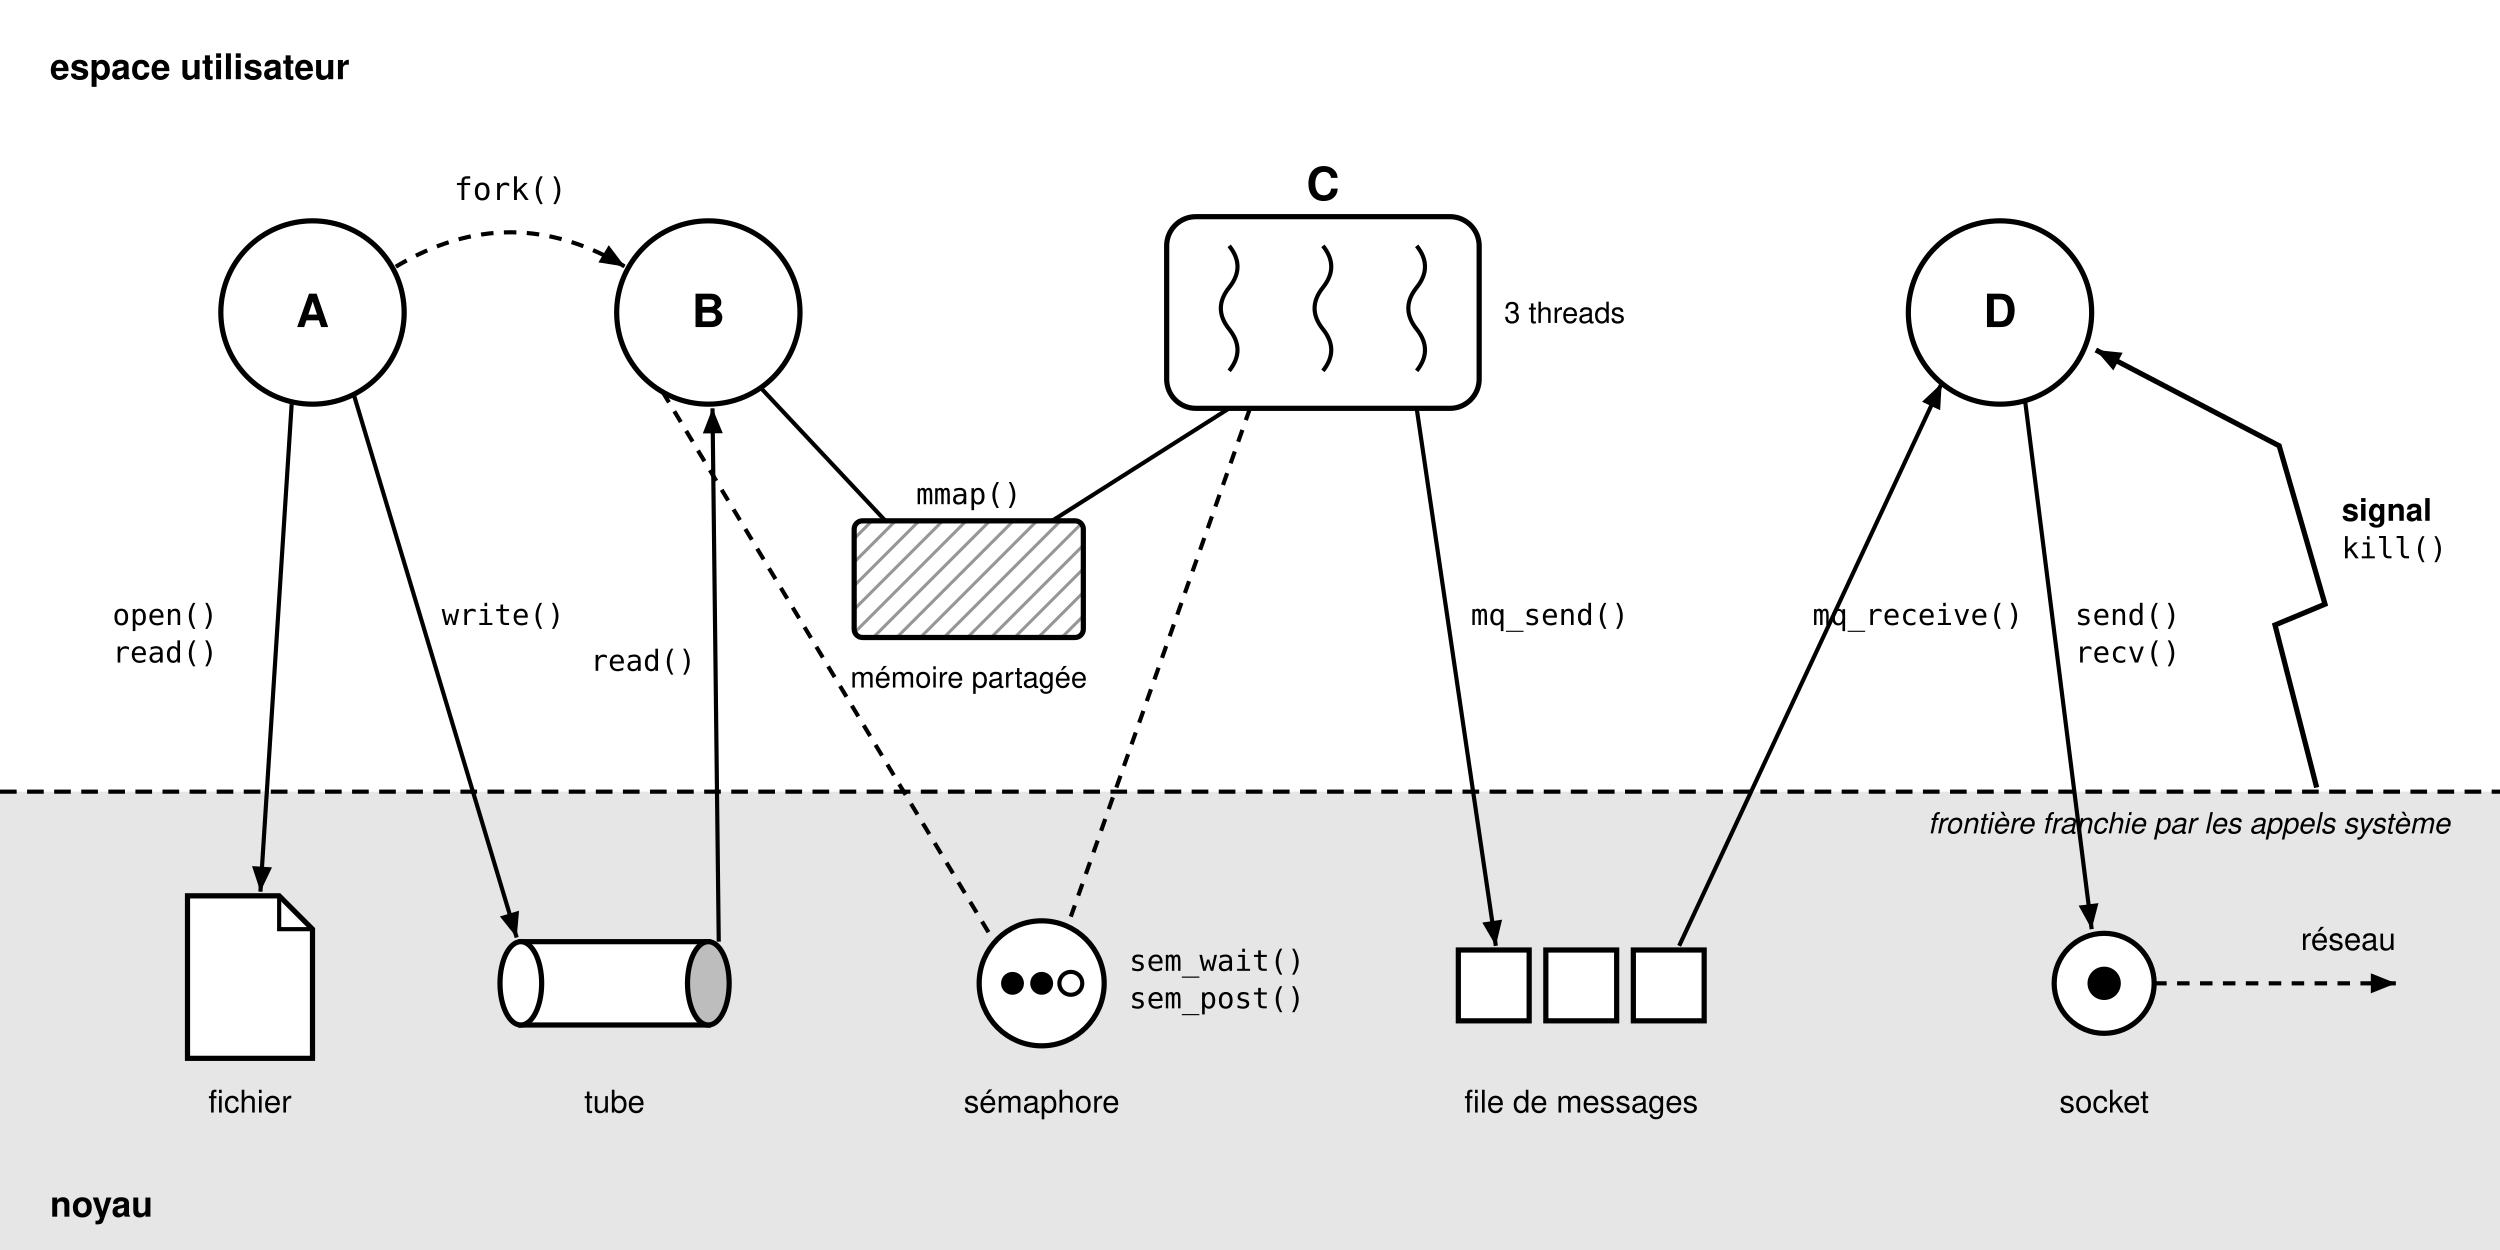
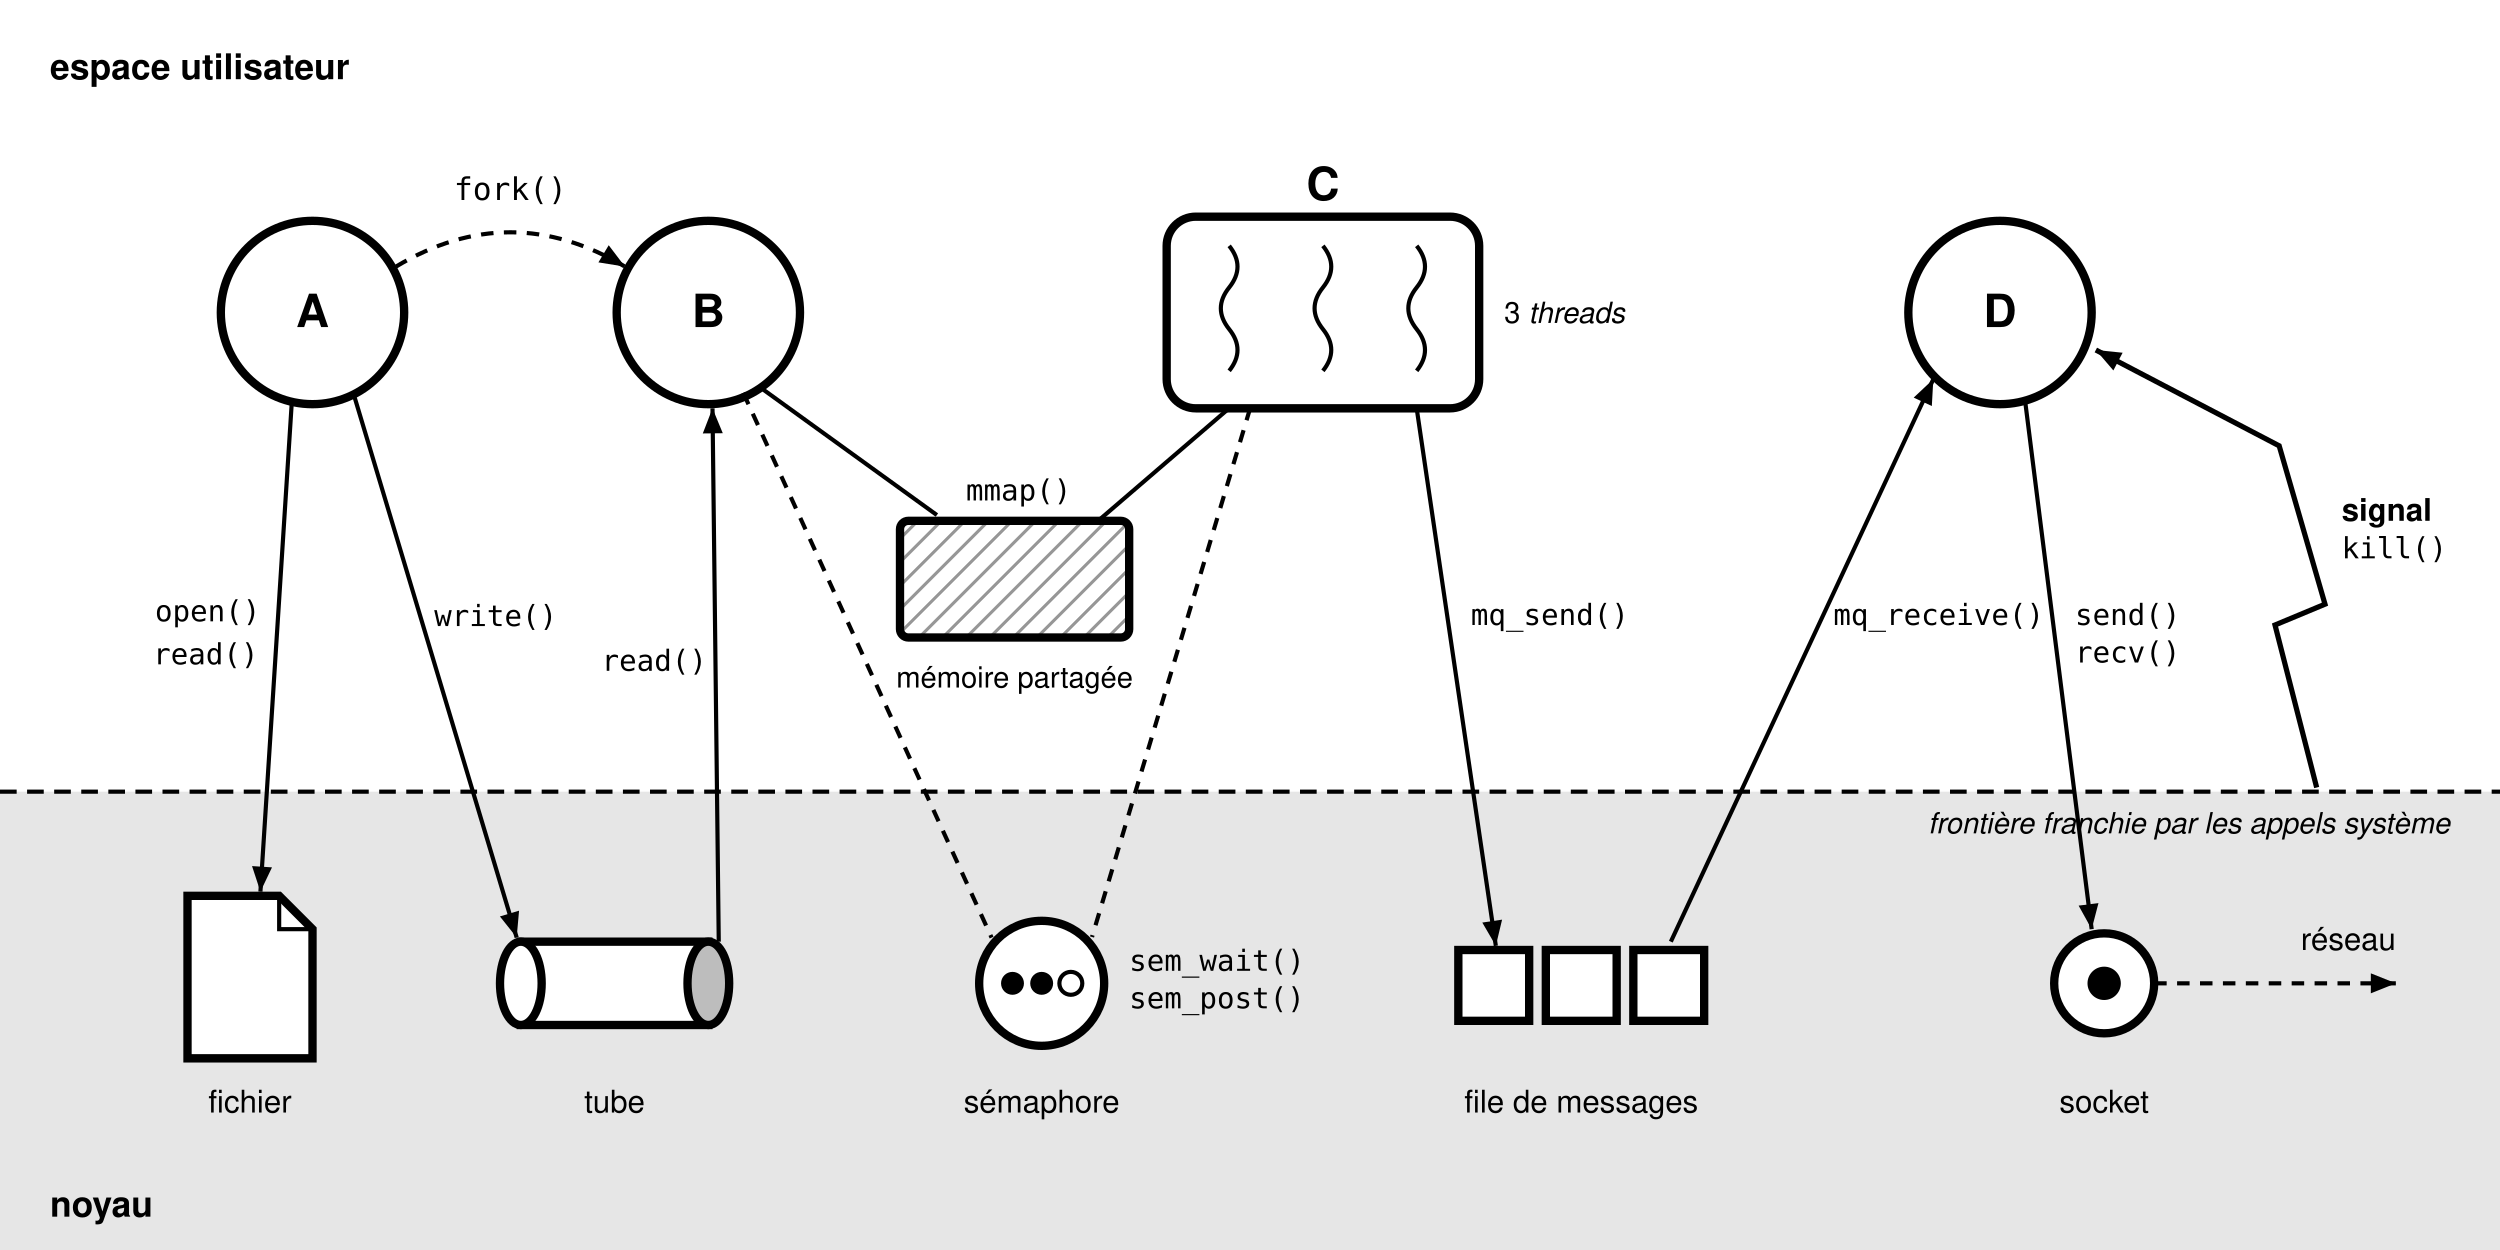
- <svg xmlns="http://www.w3.org/2000/svg" width="1200" height="600" viewBox="0 0 1200 600">
-   <rect width="100%" height="100%" fill="white" />
-   <defs>
+ <svg xmlns="http://www.w3.org/2000/svg" xmlns:xlink="http://www.w3.org/1999/xlink" width="1200" height="600" viewBox="0 0 1200 600" version="1.1" id="svg41">
+   <defs id="defs2">
+     <pattern xlink:href="#hachures" id="pattern41" patternTransform="rotate(45,11,26.55635)" />
    <marker id="fleche" viewBox="0 0 10 8" refX="10" refY="4" markerWidth="12" markerHeight="10" markerUnits="userSpaceOnUse" orient="auto">
-       <path d="M0,0 L10,4 L0,8 z" fill="#000" />
+       <path d="M0,0 L10,4 L0,8 z" fill="#000" id="path1" />
    </marker>
    <pattern id="hachures" width="8" height="8" patternUnits="userSpaceOnUse" patternTransform="rotate(45)">
-       <rect width="8" height="8" fill="white" />
-       <line x1="0" y1="0" x2="0" y2="8" stroke="#9a9a9a" stroke-width="3" />
+       <rect width="8" height="8" fill="white" id="rect2" />
+       <line x1="0" y1="0" x2="0" y2="8" stroke="#9a9a9a" stroke-width="3" id="line2" />
    </pattern>
  </defs>
-   <g font-family="SF Pro Text, Helvetica, Arial, sans-serif" fill="#000">
-     <rect x="0" y="380" width="1200" height="220" fill="#e6e6e6" />
-     <line x1="0" y1="380" x2="1200" y2="380" stroke="#000" stroke-width="2" stroke-dasharray="8 5" />
-     <text x="24" y="38" font-size="17" font-weight="bold">espace utilisateur</text>
-     <text x="24" y="584" font-size="17" font-weight="bold">noyau</text>
-     <text x="1176" y="400" font-size="14" font-style="italic" text-anchor="end">frontière franchie par les appels système</text>
-     <circle cx="150" cy="150" r="44" fill="white" stroke="#000" stroke-width="2.5" />
-     <text x="150" y="157" font-size="22" font-weight="bold" text-anchor="middle">A</text>
-     <circle cx="340" cy="150" r="44" fill="white" stroke="#000" stroke-width="2.5" />
-     <text x="340" y="157" font-size="22" font-weight="bold" text-anchor="middle">B</text>
-     <path d="M190,128 Q245,95 300,128" fill="none" stroke="#000" stroke-width="2" stroke-dasharray="6 5" marker-end="url(#fleche)" />
-     <text x="245" y="96" font-size="15" text-anchor="middle" font-family="SF Mono, Menlo, monospace">fork()</text>
-     <rect x="560" y="104" width="150" height="92" rx="14" fill="white" stroke="#000" stroke-width="2.5" />
-     <text x="635" y="96" font-size="22" font-weight="bold" text-anchor="middle">C</text>
-     <g fill="none" stroke="#000" stroke-width="2">
-       <path d="M590,118 q8,10 0,20 q-8,10 0,20 q8,10 0,20" />
-       <path d="M635,118 q8,10 0,20 q-8,10 0,20 q8,10 0,20" />
-       <path d="M680,118 q8,10 0,20 q-8,10 0,20 q8,10 0,20" />
+   <g id="g42">
+     <rect width="100%" height="100%" fill="white" id="rect1" />
+     <rect x="0" y="380" width="1200" height="220" fill="#e6e6e6" id="rect3" style="font-family:'SF Pro Text', Helvetica, Arial, sans-serif" />
+     <line x1="0" y1="380" x2="1200" y2="380" stroke="#000000" stroke-width="2" stroke-dasharray="8, 5" id="line3" style="font-family:'SF Pro Text', Helvetica, Arial, sans-serif;fill:#000000" />
+     <text x="24" y="38" font-size="17px" font-weight="bold" id="text3" style="font-family:'SF Pro Text', Helvetica, Arial, sans-serif;fill:#000000">espace utilisateur</text>
+     <text x="24" y="584" font-size="17px" font-weight="bold" id="text4" style="font-family:'SF Pro Text', Helvetica, Arial, sans-serif;fill:#000000">noyau</text>
+     <text x="1176" y="400" font-size="14px" font-style="italic" text-anchor="end" id="text5" style="font-family:'SF Pro Text', Helvetica, Arial, sans-serif;fill:#000000">frontière franchie par les appels système</text>
+     <circle cx="150" cy="150" r="44" fill="#ffffff" stroke="#000000" stroke-width="2.5" id="circle5" style="font-family:'SF Pro Text', Helvetica, Arial, sans-serif;stroke-width:4;stroke-dasharray:none" />
+     <text x="150" y="157" font-size="22px" font-weight="bold" text-anchor="middle" id="text6" style="font-family:'SF Pro Text', Helvetica, Arial, sans-serif;fill:#000000">A</text>
+     <circle cx="340" cy="150" r="44" fill="#ffffff" stroke="#000000" stroke-width="2.5" id="circle6" style="font-family:'SF Pro Text', Helvetica, Arial, sans-serif;stroke-width:4;stroke-dasharray:none" />
+     <text x="340" y="157" font-size="22px" font-weight="bold" text-anchor="middle" id="text7" style="font-family:'SF Pro Text', Helvetica, Arial, sans-serif;fill:#000000">B</text>
+     <path d="m 190,128 q 55,-33 110,0" fill="none" stroke="#000000" stroke-width="2" stroke-dasharray="6, 5" marker-end="url(#fleche)" id="path7" style="font-family:'SF Pro Text', Helvetica, Arial, sans-serif" />
+     <text x="245" y="96" font-size="15px" text-anchor="middle" font-family="'SF Mono', Menlo, monospace" id="text8" style="fill:#000000">fork()</text>
+     <rect x="560" y="104" width="150" height="92" rx="14" fill="#ffffff" stroke="#000000" stroke-width="2.5" id="rect8" style="font-family:'SF Pro Text', Helvetica, Arial, sans-serif;stroke-width:4;stroke-dasharray:none" />
+     <text x="635" y="96" font-size="22px" font-weight="bold" text-anchor="middle" id="text9" style="font-family:'SF Pro Text', Helvetica, Arial, sans-serif;fill:#000000">C</text>
+     <g fill="none" stroke="#000000" stroke-width="2" id="g11" style="font-family:'SF Pro Text', Helvetica, Arial, sans-serif">
+       <path d="m 590,118 q 8,10 0,20 -8,10 0,20 8,10 0,20" id="path9" />
+       <path d="m 635,118 q 8,10 0,20 -8,10 0,20 8,10 0,20" id="path10" />
+       <path d="m 680,118 q 8,10 0,20 -8,10 0,20 8,10 0,20" id="path11" />
    </g>
-     <text x="722" y="155" font-size="14" text-anchor="start">3 threads</text>
-     <circle cx="960" cy="150" r="44" fill="white" stroke="#000" stroke-width="2.5" />
-     <text x="960" y="157" font-size="22" font-weight="bold" text-anchor="middle">D</text>
-     <rect x="410" y="250" width="110" height="56" rx="4" fill="url(#hachures)" stroke="#000" stroke-width="2.5" />
-     <text x="465" y="330" font-size="14" text-anchor="middle">mémoire partagée</text>
-     <g stroke="#000" stroke-width="2" fill="none">
-       <line x1="365" y1="186" x2="425" y2="250" />
-       <line x1="590" y1="196" x2="505" y2="250" />
+     <text x="722" y="155" font-size="14px" text-anchor="start" id="text11" style="font-family:'SF Pro Text', Helvetica, Arial, sans-serif;fill:#000000">3 <tspan style="font-style:italic;font-variant:normal;font-weight:normal;font-stretch:normal;font-family:'SF Pro Text', Helvetica, Arial, sans-serif;-inkscape-font-specification:'SF Pro Text, Helvetica, Arial, sans-serif Italic'" id="tspan41">threads</tspan>
+     </text>
+     <circle cx="960" cy="150" r="44" fill="#ffffff" stroke="#000000" stroke-width="2.5" id="circle11" style="font-family:'SF Pro Text', Helvetica, Arial, sans-serif;stroke-width:4;stroke-dasharray:none" />
+     <text x="960" y="157" font-size="22px" font-weight="bold" text-anchor="middle" id="text12" style="font-family:'SF Pro Text', Helvetica, Arial, sans-serif;fill:#000000">D</text>
+     <rect x="432" y="250" width="110" height="56" rx="4" fill="url(#hachures)" stroke="#000000" stroke-width="2.5" id="rect12" style="font-family:'SF Pro Text', Helvetica, Arial, sans-serif;fill:url(#pattern41);stroke-width:4;stroke-dasharray:none" />
+     <text x="487" y="330" font-size="14px" text-anchor="middle" id="text13" style="font-family:'SF Pro Text', Helvetica, Arial, sans-serif;fill:#000000">mémoire partagée</text>
+     <line x1="365.123" y1="186.114" x2="449.698" y2="247.226" id="line13" style="font-family:'SF Pro Text', Helvetica, Arial, sans-serif;fill:none;stroke:#000000;stroke-width:2;stroke-dasharray:none" />
+     <line x1="590.059" y1="195.892" x2="527.989" y2="249.222" id="line14" style="font-family:'SF Pro Text', Helvetica, Arial, sans-serif;fill:none;stroke:#000000;stroke-width:2;stroke-dasharray:none" />
+     <text x="488.934" y="240.227" font-size="14px" text-anchor="middle" font-family="'SF Mono', Menlo, monospace" id="text14" style="fill:#000000">mmap()</text>
+     <path d="m 90,430 h 44 l 16,16 v 62 H 90 Z" fill="#ffffff" stroke="#000000" stroke-width="2.5" id="path14" style="font-family:'SF Pro Text', Helvetica, Arial, sans-serif;stroke-width:4;stroke-dasharray:none" />
+     <path d="m 134,430 v 16 h 16" fill="none" stroke="#000000" stroke-width="2" id="path15" style="font-family:'SF Pro Text', Helvetica, Arial, sans-serif" />
+     <text x="120" y="534" font-size="15px" text-anchor="middle" id="text15" style="font-family:'SF Pro Text', Helvetica, Arial, sans-serif;fill:#000000">fichier</text>
+     <g stroke="#000000" stroke-width="2.5" id="g16" style="font-family:'SF Pro Text', Helvetica, Arial, sans-serif;fill:#000000;stroke-width:4;stroke-dasharray:none">
+       <rect x="250" y="452" width="90" height="40" fill="#ffffff" id="rect15" style="stroke-width:4;stroke-dasharray:none" />
+       <ellipse cx="250" cy="472" rx="10" ry="20" fill="#ffffff" id="ellipse15" style="stroke-width:4;stroke-dasharray:none" />
+       <ellipse cx="340" cy="472" rx="10" ry="20" fill="#bdbdbd" id="ellipse16" style="stroke-width:4;stroke-dasharray:none" />
    </g>
-     <text x="465" y="242" font-size="14" text-anchor="middle" font-family="SF Mono, Menlo, monospace">mmap()</text>
-     <path d="M90,430 h44 l16,16 v62 h-60 z" fill="white" stroke="#000" stroke-width="2.5" />
-     <path d="M134,430 v16 h16" fill="none" stroke="#000" stroke-width="2" />
-     <text x="120" y="534" font-size="15" text-anchor="middle">fichier</text>
-     <g stroke="#000" stroke-width="2.5">
-       <rect x="250" y="452" width="90" height="40" fill="white" />
-       <ellipse cx="250" cy="472" rx="10" ry="20" fill="white" />
-       <ellipse cx="340" cy="472" rx="10" ry="20" fill="#bdbdbd" />
+     <text x="295" y="534" font-size="15px" text-anchor="middle" id="text16" style="font-family:'SF Pro Text', Helvetica, Arial, sans-serif;fill:#000000">tube</text>
+     <circle cx="500" cy="472" r="30" fill="#ffffff" stroke="#000000" stroke-width="2.5" id="circle16" style="font-family:'SF Pro Text', Helvetica, Arial, sans-serif;stroke-width:4;stroke-dasharray:none" />
+     <circle cx="486" cy="472" r="5.5" fill="#000000" id="circle17" style="font-family:'SF Pro Text', Helvetica, Arial, sans-serif" />
+     <circle cx="500" cy="472" r="5.5" fill="#000000" id="circle18" style="font-family:'SF Pro Text', Helvetica, Arial, sans-serif" />
+     <circle cx="514" cy="472" r="5.5" fill="none" stroke="#000000" stroke-width="2" id="circle19" style="font-family:'SF Pro Text', Helvetica, Arial, sans-serif" />
+     <text x="500" y="534" font-size="15px" text-anchor="middle" id="text19" style="font-family:'SF Pro Text', Helvetica, Arial, sans-serif;fill:#000000">sémaphore</text>
+     <g fill="#ffffff" stroke="#000000" stroke-width="2.5" id="g21" style="font-family:'SF Pro Text', Helvetica, Arial, sans-serif;stroke-width:4;stroke-dasharray:none">
+       <rect x="700" y="456" width="34" height="34" id="rect19" style="stroke-width:4;stroke-dasharray:none" />
+       <rect x="742" y="456" width="34" height="34" id="rect20" style="stroke-width:4;stroke-dasharray:none" />
+       <rect x="784" y="456" width="34" height="34" id="rect21" style="stroke-width:4;stroke-dasharray:none" />
    </g>
-     <text x="295" y="534" font-size="15" text-anchor="middle">tube</text>
-     <circle cx="500" cy="472" r="30" fill="white" stroke="#000" stroke-width="2.5" />
-     <circle cx="486" cy="472" r="5.5" fill="#000" />
-     <circle cx="500" cy="472" r="5.5" fill="#000" />
-     <circle cx="514" cy="472" r="5.5" fill="none" stroke="#000" stroke-width="2" />
-     <text x="500" y="534" font-size="15" text-anchor="middle">sémaphore</text>
-     <g fill="white" stroke="#000" stroke-width="2.5">
-       <rect x="700" y="456" width="34" height="34" />
-       <rect x="742" y="456" width="34" height="34" />
-       <rect x="784" y="456" width="34" height="34" />
-     </g>
-     <text x="759" y="534" font-size="15" text-anchor="middle">file de messages</text>
-     <circle cx="1010" cy="472" r="24" fill="white" stroke="#000" stroke-width="2.5" />
-     <circle cx="1010" cy="472" r="8" fill="#000" />
-     <text x="1010" y="534" font-size="15" text-anchor="middle">socket</text>
-     <line x1="1034" y1="472" x2="1150" y2="472" stroke="#000" stroke-width="2" stroke-dasharray="6 5" marker-end="url(#fleche)" />
-     <text x="1150" y="456" font-size="15" text-anchor="end">réseau</text>
-     <g stroke="#000" stroke-width="2" fill="none">
-       <line x1="140" y1="194" x2="125" y2="428" marker-end="url(#fleche)" />
-       <line x1="170" y1="190" x2="248" y2="450" marker-end="url(#fleche)" />
-       <line x1="345" y1="452" x2="342" y2="196" marker-end="url(#fleche)" />
-       <line x1="318" y1="188" x2="476" y2="450" stroke-dasharray="6 5" />
-       <line x1="600" y1="196" x2="514" y2="440" stroke-dasharray="6 5" />
-       <line x1="680" y1="196" x2="718" y2="454" marker-end="url(#fleche)" />
-       <line x1="806" y1="454" x2="932" y2="184" marker-end="url(#fleche)" />
-       <line x1="972" y1="192" x2="1004" y2="446" marker-end="url(#fleche)" />
-     </g>
-     <g font-size="14" font-family="SF Mono, Menlo, monospace">
-       <text x="54" y="300">open()</text>
-       <text x="54" y="318">read()</text>
-       <text x="212" y="300" text-anchor="start">write()</text>
-       <text x="334" y="322" text-anchor="end">read()</text>
-       <text x="542" y="466" text-anchor="start">sem_wait()</text>
-       <text x="542" y="484" text-anchor="start">sem_post()</text>
-       <text x="706" y="300">mq_send()</text>
-       <text x="870" y="300">mq_receive()</text>
-       <text x="996" y="300">send()</text>
-       <text x="996" y="318">recv()</text>
-     </g>
-     <path d="M1112,378 L1092,300 L1116,290 L1094,214 L1006,168" fill="none" stroke="#000" stroke-width="2.5" marker-end="url(#fleche)" />
-     <text x="1124" y="250" font-size="15" text-anchor="start" font-weight="bold">signal</text>
-     <text x="1124" y="268" font-size="14" text-anchor="start" font-family="SF Mono, Menlo, monospace">kill()</text>
+     <text x="759" y="534" font-size="15px" text-anchor="middle" id="text21" style="font-family:'SF Pro Text', Helvetica, Arial, sans-serif;fill:#000000">file de messages</text>
+     <circle cx="1010" cy="472" r="24" fill="#ffffff" stroke="#000000" stroke-width="2.5" id="circle21" style="font-family:'SF Pro Text', Helvetica, Arial, sans-serif;stroke-width:4;stroke-dasharray:none" />
+     <circle cx="1010" cy="472" r="8" fill="#000000" id="circle22" style="font-family:'SF Pro Text', Helvetica, Arial, sans-serif" />
+     <text x="1010" y="534" font-size="15px" text-anchor="middle" id="text22" style="font-family:'SF Pro Text', Helvetica, Arial, sans-serif;fill:#000000">socket</text>
+     <line x1="1034" y1="472" x2="1150" y2="472" stroke="#000000" stroke-width="2" stroke-dasharray="6, 5" marker-end="url(#fleche)" id="line22" style="font-family:'SF Pro Text', Helvetica, Arial, sans-serif;fill:#000000" />
+     <text x="1150" y="456" font-size="15px" text-anchor="end" id="text23" style="font-family:'SF Pro Text', Helvetica, Arial, sans-serif;fill:#000000">réseau</text>
+     <line x1="140" y1="194" x2="125" y2="428" marker-end="url(#fleche)" id="line23" style="font-family:'SF Pro Text', Helvetica, Arial, sans-serif;fill:none;stroke:#000000;stroke-width:2" />
+     <line x1="170" y1="190" x2="248" y2="450" marker-end="url(#fleche)" id="line24" style="font-family:'SF Pro Text', Helvetica, Arial, sans-serif;fill:none;stroke:#000000;stroke-width:2" />
+     <line x1="345" y1="452" x2="342" y2="196" marker-end="url(#fleche)" id="line25" style="font-family:'SF Pro Text', Helvetica, Arial, sans-serif;fill:none;stroke:#000000;stroke-width:2" />
+     <line x1="356.769" y1="188.563" x2="475.963" y2="450.046" stroke-dasharray="5.206, 4.339" id="line26" style="font-family:'SF Pro Text', Helvetica, Arial, sans-serif;fill:none;stroke:#000000;stroke-width:2;stroke-dasharray:6,5;stroke-dashoffset:0" />
+     <line x1="600.068" y1="195.967" x2="524.17" y2="449.759" stroke-dasharray="5.749, 4.791" id="line27" style="font-family:'SF Pro Text', Helvetica, Arial, sans-serif;fill:none;stroke:#000000;stroke-width:2;stroke-dasharray:6,5;stroke-dashoffset:0" />
+     <line x1="680" y1="196" x2="718" y2="454" marker-end="url(#fleche)" id="line28" style="font-family:'SF Pro Text', Helvetica, Arial, sans-serif;fill:none;stroke:#000000;stroke-width:2" />
+     <line x1="802" y1="452" x2="928" y2="182" marker-end="url(#fleche)" id="line29" style="font-family:'SF Pro Text', Helvetica, Arial, sans-serif;fill:none;stroke:#000000;stroke-width:2" />
+     <line x1="972" y1="192" x2="1004" y2="446" marker-end="url(#fleche)" id="line30" style="font-family:'SF Pro Text', Helvetica, Arial, sans-serif;fill:none;stroke:#000000;stroke-width:2" />
+     <text x="74.388" y="298.227" id="text30" style="font-size:14px;font-family:'SF Mono', Menlo, monospace;fill:#000000">open()</text>
+     <text x="73.502" y="318.886" id="text31" style="font-size:14px;font-family:'SF Mono', Menlo, monospace;fill:#000000">read()</text>
+     <text x="208.417" y="300.512" text-anchor="start" id="text32" style="font-size:14px;font-family:'SF Mono', Menlo, monospace;fill:#000000">write()</text>
+     <text x="339.319" y="322" text-anchor="end" id="text33" style="font-size:14px;font-family:'SF Mono', Menlo, monospace;fill:#000000">read()</text>
+     <text x="542" y="466" text-anchor="start" id="text34" style="font-size:14px;font-family:'SF Mono', Menlo, monospace;fill:#000000">sem_wait()</text>
+     <text x="542" y="484" text-anchor="start" id="text35" style="font-size:14px;font-family:'SF Mono', Menlo, monospace;fill:#000000">sem_post()</text>
+     <text x="706" y="300" id="text36" style="font-size:14px;font-family:'SF Mono', Menlo, monospace;fill:#000000">mq_send()</text>
+     <text x="880" y="300" id="text37" style="font-size:14px;font-family:'SF Mono', Menlo, monospace;fill:#000000">mq_receive()</text>
+     <text x="996" y="300" id="text38" style="font-size:14px;font-family:'SF Mono', Menlo, monospace;fill:#000000">send()</text>
+     <text x="996" y="318" id="text39" style="font-size:14px;font-family:'SF Mono', Menlo, monospace;fill:#000000">recv()</text>
+     <path d="m 1112,378 -20,-78 24,-10 -22,-76 -88,-46" fill="none" stroke="#000000" stroke-width="2.5" marker-end="url(#fleche)" id="path39" style="font-family:'SF Pro Text', Helvetica, Arial, sans-serif" />
+     <text x="1124" y="250" font-size="15px" text-anchor="start" font-weight="bold" id="text40" style="font-family:'SF Pro Text', Helvetica, Arial, sans-serif;fill:#000000">signal</text>
+     <text x="1124" y="268" font-size="14px" text-anchor="start" font-family="'SF Mono', Menlo, monospace" id="text41" style="fill:#000000">kill()</text>
  </g>
</svg>
